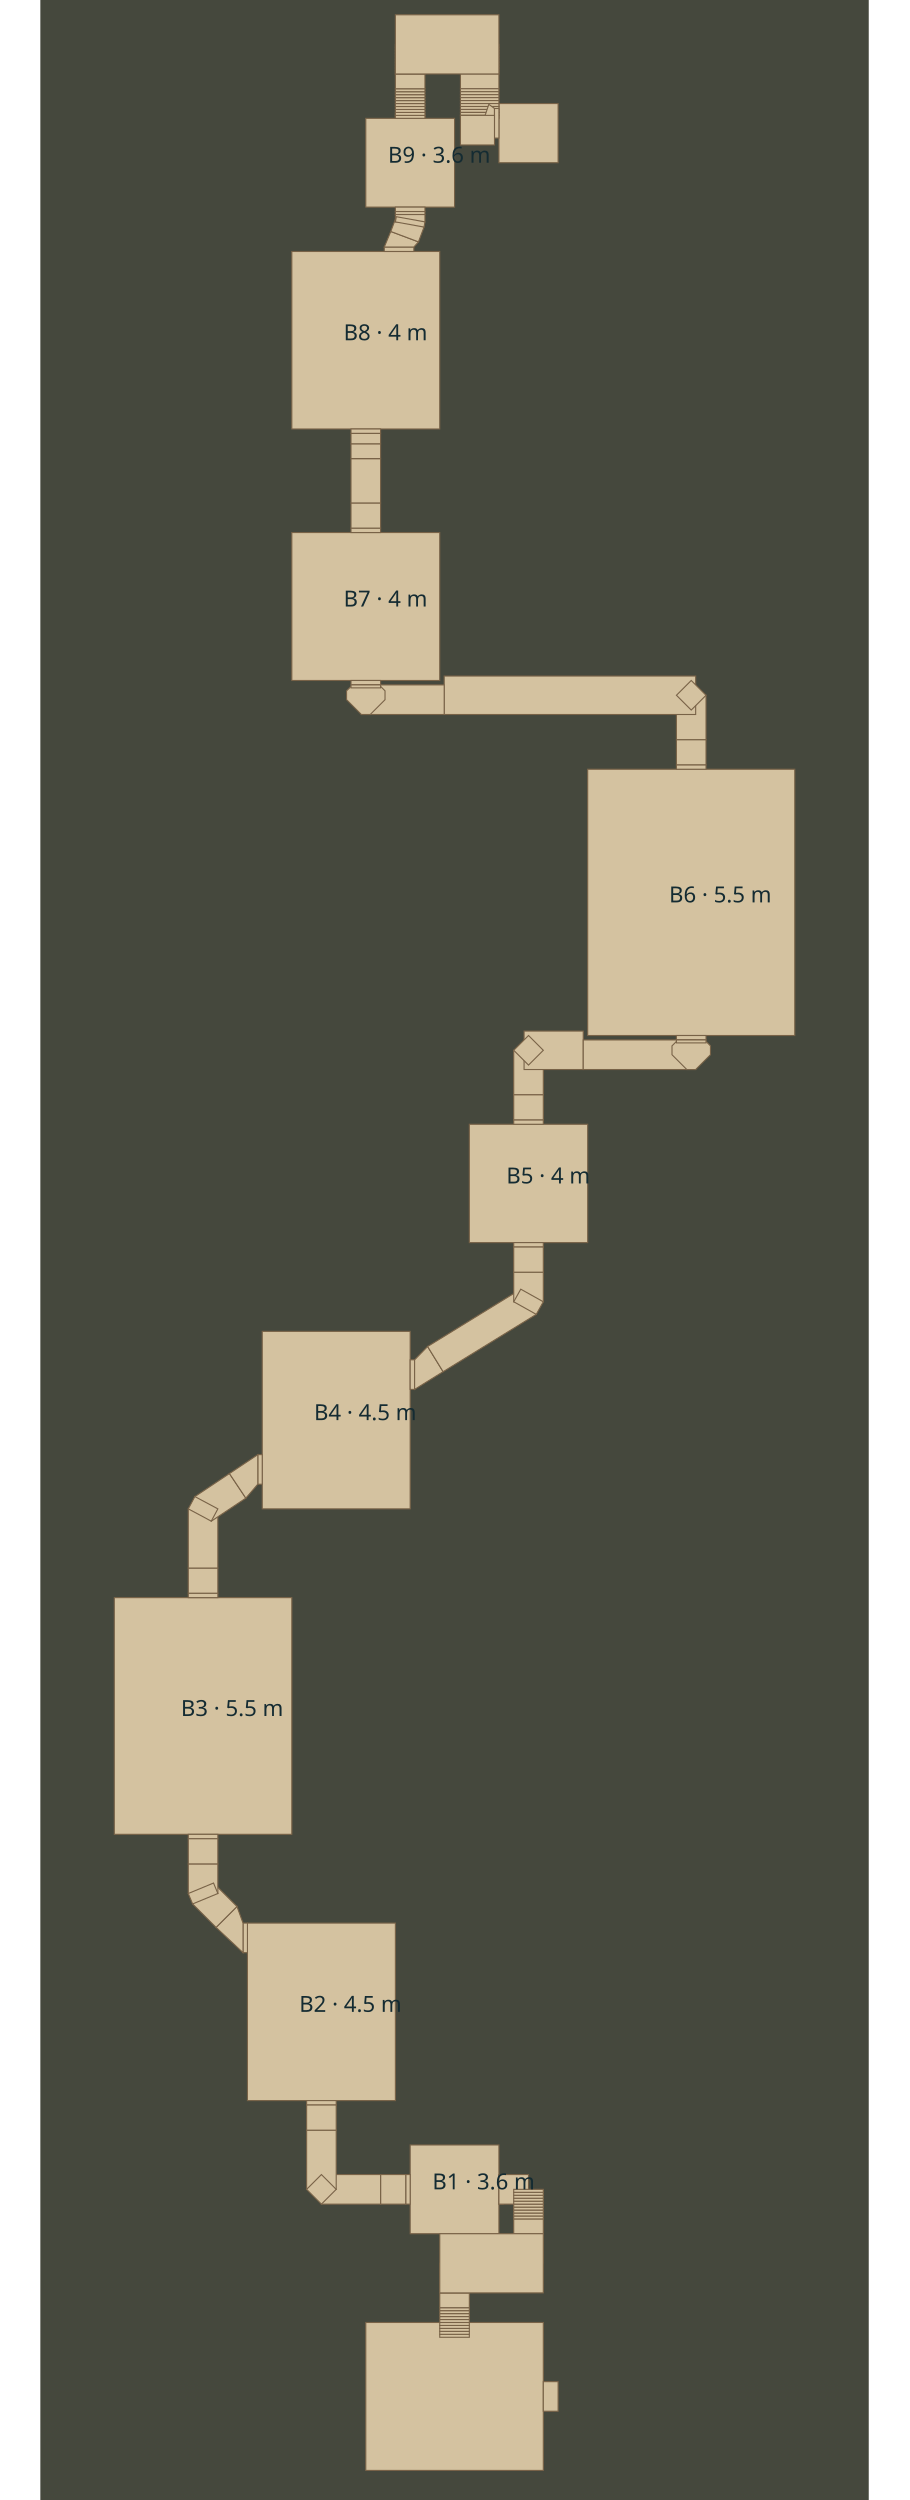
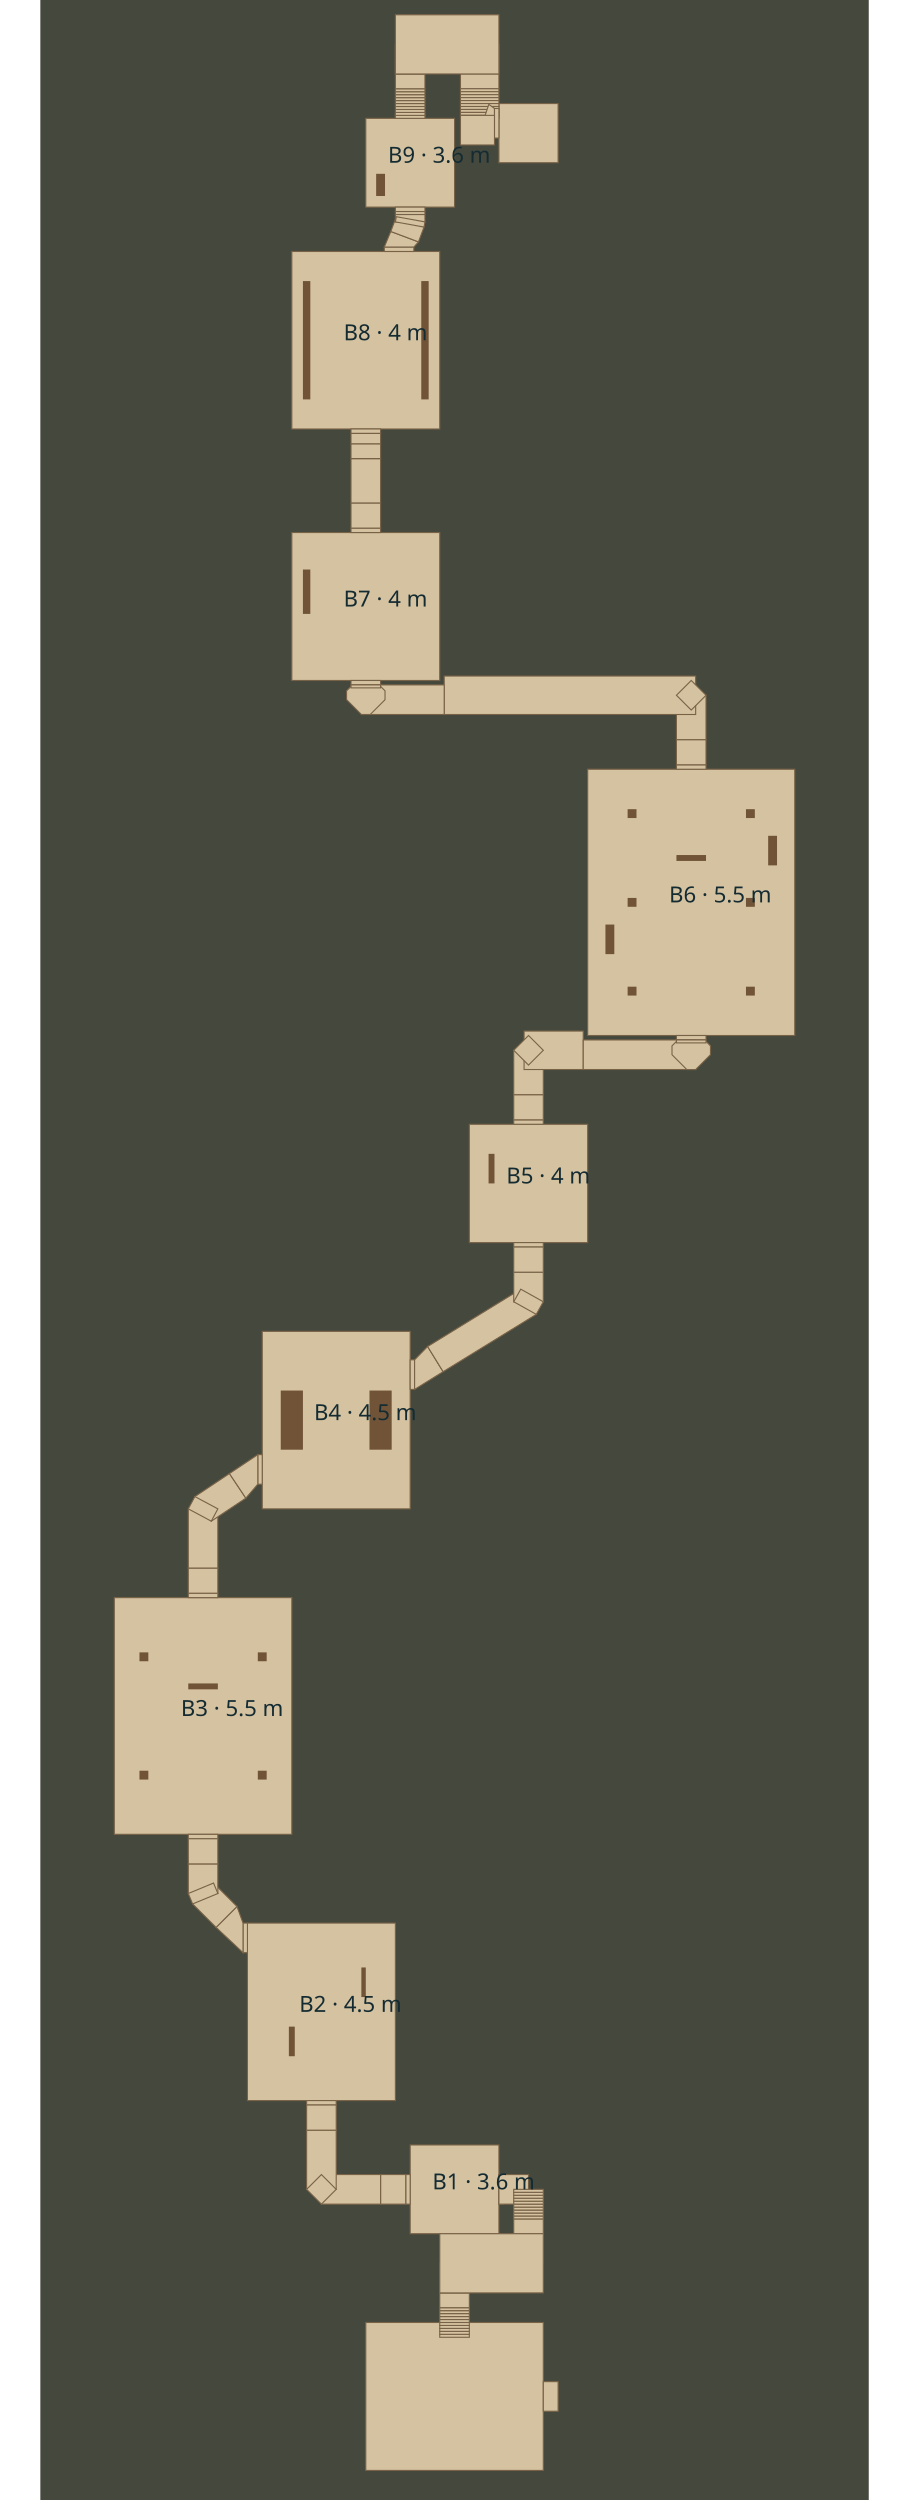
<svg xmlns="http://www.w3.org/2000/svg" width="480" height="1320" viewBox="-58 -392 112 338">
  <rect x="-58" y="-392" width="112" height="338" fill="#45483d" />
  <g fill="#d4c2a0" stroke="#786247" stroke-width=".15">
    <polygon points="-8,-90 4,-90 4,-102 -8,-102" />
    <polygon points="-30,-108 -10,-108 -10,-132 -30,-132" />
    <polygon points="-48,-144 -24,-144 -24,-176 -48,-176" />
    <polygon points="-28,-188 -8,-188 -8,-212 -28,-212" />
    <polygon points="0,-224 16,-224 16,-240 0,-240" />
    <polygon points="16,-252 44,-252 44,-288 16,-288" />
    <polygon points="-24,-300 -4,-300 -4,-320 -24,-320" />
    <polygon points="-24,-334 -4,-334 -4,-358 -24,-358" />
    <polygon points="-14,-364 -2,-364 -2,-376 -14,-376" />
    <polygon points="-8.6,-94 -8,-94 -8,-98 -8.6,-98" />
    <polygon points="-22,-107.4 -18,-107.4 -18,-108 -22,-108" />
    <polygon points="-12,-94 -8.6,-94 -8.6,-98 -12,-98" />
    <polygon points="-12,-94 -20,-94 -20,-98 -12,-98" />
    <polygon points="-22,-96 -22,-104 -18,-104 -18,-96" />
    <polygon points="-22,-96 -20,-94 -18,-96 -20,-98" />
    <polygon points="-22,-104 -18,-104 -18,-107.4 -22,-107.4" />
    <polygon points="-30.6,-128 -30,-128 -30,-132 -30.6,-132" />
    <polygon points="-38,-143.4 -34,-143.4 -34,-144 -38,-144" />
    <polygon points="-34.243,-131.414 -30.6,-128 -30.6,-132 -31.414,-134.243" />
    <polygon points="-34.243,-131.414 -37.414,-134.586 -34.586,-137.414 -31.414,-134.243" />
    <polygon points="-38,-136 -38,-140 -34,-140 -34,-136" />
    <polygon points="-38,-136 -37.414,-134.586 -34,-136 -34.586,-137.414" />
    <polygon points="-38,-140 -34,-140 -34,-143.4 -38,-143.4" />
    <polygon points="-38,-176 -34,-176 -34,-176.6 -38,-176.6" />
    <polygon points="-28.6,-191.333 -28,-191.333 -28,-195.333 -28.6,-195.333" />
    <polygon points="-38,-176.6 -34,-176.6 -34,-180 -38,-180" />
    <polygon points="-38,-180 -38,-188 -34,-188 -34,-180" />
    <polygon points="-37.109,-189.664 -32.438,-192.779 -30.219,-189.45 -34.891,-186.336" />
    <polygon points="-38,-188 -34.891,-186.336 -34,-188 -37.109,-189.664" />
    <polygon points="-32.438,-192.779 -30.219,-189.45 -28.6,-191.333 -28.6,-195.333" />
    <polygon points="-8,-204.154 -7.4,-204.154 -7.4,-208.154 -8,-208.154" />
    <polygon points="6,-223.4 10,-223.4 10,-224 6,-224" />
    <polygon points="-7.4,-204.154 -3.545,-206.547 -5.642,-209.954 -7.4,-208.154" />
    <polygon points="-5.642,-209.954 6.952,-217.703 9.048,-214.297 -3.545,-206.547" />
    <polygon points="6,-216 6,-220 10,-220 10,-216" />
    <polygon points="6,-216 9.048,-214.297 10,-216 6.952,-217.703" />
    <polygon points="6,-220 10,-220 10,-223.4 6,-223.4" />
    <polygon points="6,-240 10,-240 10,-240.6 6,-240.6" />
    <polygon points="28,-251.4 32,-251.4 32,-252 28,-252" />
    <polygon points="6,-240.6 10,-240.6 10,-244 6,-244" />
    <polygon points="6,-244 6,-250 10,-250 10,-244" />
    <polygon points="7.4,-247.4 15.4,-247.4 15.4,-252.6 7.4,-252.6" />
    <polygon points="15.4,-247.4 30.6,-247.4 30.6,-251.4 15.4,-251.4" />
    <polygon points="28,-250 28,-251 32,-251 32,-250" />
    <polygon points="6,-250 8,-248 10,-250 8,-252" />
    <polygon points="27.4,-249.4 29.4,-247.4 30.6,-247.4 32.6,-249.4 32.6,-250.6 31.8,-251.4 28.2,-251.4 27.4,-250.6" />
    <polygon points="28,-251 32,-251 32,-251.4 28,-251.4" />
    <polygon points="28,-288 32,-288 32,-288.6 28,-288.6" />
    <polygon points="-16,-299.4 -12,-299.4 -12,-300 -16,-300" />
    <polygon points="28,-288.6 32,-288.6 32,-292 28,-292" />
    <polygon points="28,-292 28,-298 32,-298 32,-292" />
    <polygon points="-3.4,-295.4 30.6,-295.4 30.6,-300.6 -3.4,-300.6" />
    <polygon points="-14.6,-295.4 -3.4,-295.4 -3.4,-299.4 -14.6,-299.4" />
    <polygon points="-16,-298 -16,-299 -12,-299 -12,-298" />
    <polygon points="28,-298 30,-296 32,-298 30,-300" />
    <polygon points="-16.6,-297.4 -14.6,-295.4 -13.4,-295.4 -11.4,-297.4 -11.4,-298.6 -12.2,-299.4 -15.8,-299.4 -16.6,-298.6" />
    <polygon points="-16,-299 -12,-299 -12,-299.4 -16,-299.4" />
    <polygon points="-16,-320 -12,-320 -12,-320.6 -16,-320.6" />
    <polygon points="-16,-333.4 -12,-333.4 -12,-334 -16,-334" />
    <polygon points="-16,-320.6 -12,-320.6 -12,-324 -16,-324" />
    <polygon points="-16,-324 -16,-330 -12,-330 -12,-324" />
    <polygon points="-16,-330 -16,-332 -12,-332 -12,-330" />
    <polygon points="-16,-330 -12,-330" />
    <polygon points="-16,-332 -12,-332 -12,-333.4 -16,-333.4" />
    <polygon points="-11.5,-358 -7.5,-358 -7.5,-358.6 -11.5,-358.6" />
    <polygon points="-10,-363.4 -6,-363.4 -6,-364 -10,-364" />
    <polygon points="-11.5,-358.6 -7.5,-358.6 -6.877,-359.298 -10.623,-360.702" />
    <polygon points="-10.623,-360.702 -9.873,-362.702 -6.127,-361.298 -6.877,-359.298" />
    <polygon points="-10,-362 -10,-363 -6,-363 -6,-362" />
    <polygon points="-10,-362 -6.127,-361.298 -6,-362 -9.873,-362.702" />
    <polygon points="-10,-363 -6,-363 -6,-363.4 -10,-363.4" />
    <polygon points="4,-94 4.6,-94 4.6,-98 4,-98" />
    <polygon points="-10,-376 -6,-376 -6,-376.6 -10,-376.6" />
    <polygon points="-14,-58 10,-58 10,-78 -14,-78" />
    <polygon points="10,-66 12,-66 12,-70 10,-70" />
    <polygon points="4,-94 8,-94 8,-98 4,-98" />
    <polygon points="4,-370 12,-370 12,-378 4,-378" />
    <polygon points="-4,-76 0,-76 0,-76.4 -4,-76.4" />
    <polygon points="-4,-76.4 0,-76.4 0,-76.8 -4,-76.8" />
    <polygon points="-4,-76.8 0,-76.8 0,-77.2 -4,-77.2" />
    <polygon points="-4,-77.2 0,-77.2 0,-77.6 -4,-77.6" />
    <polygon points="-4,-77.6 0,-77.6 0,-78 -4,-78" />
    <polygon points="-4,-78 0,-78 0,-78.4 -4,-78.4" />
    <polygon points="-4,-78.4 0,-78.4 0,-78.8 -4,-78.8" />
    <polygon points="-4,-78.8 0,-78.8 0,-79.2 -4,-79.2" />
    <polygon points="-4,-79.2 0,-79.2 0,-79.6 -4,-79.6" />
    <polygon points="-4,-79.6 0,-79.6 0,-80 -4,-80" />
    <polygon points="-4,-80 0,-80 0,-82 -4,-82" />
    <polygon points="-4,-82 0,-82 0,-82.4 -4,-82.4" />
    <polygon points="-4,-82.4 0,-82.4 0,-82.8 -4,-82.8" />
    <polygon points="-4,-82.8 0,-82.8 0,-83.2 -4,-83.2" />
    <polygon points="-4,-83.2 0,-83.2 0,-83.6 -4,-83.6" />
    <polygon points="-4,-83.6 0,-83.6 0,-84 -4,-84" />
    <polygon points="-4,-84 0,-84 0,-84.4 -4,-84.4" />
    <polygon points="-4,-84.4 0,-84.4 0,-84.8 -4,-84.8" />
    <polygon points="-4,-84.8 0,-84.8 0,-85.2 -4,-85.2" />
    <polygon points="-4,-85.2 0,-85.2 0,-85.6 -4,-85.6" />
    <polygon points="-4,-85.6 0,-85.6 0,-86 -4,-86" />
    <polygon points="6,-86 10,-86 10,-86.4 6,-86.4" />
    <polygon points="6,-86.4 10,-86.4 10,-86.8 6,-86.8" />
    <polygon points="6,-86.8 10,-86.8 10,-87.2 6,-87.2" />
    <polygon points="6,-87.2 10,-87.2 10,-87.6 6,-87.6" />
    <polygon points="6,-87.6 10,-87.6 10,-88 6,-88" />
    <polygon points="6,-88 10,-88 10,-88.4 6,-88.4" />
    <polygon points="6,-88.4 10,-88.4 10,-88.8 6,-88.8" />
    <polygon points="6,-88.8 10,-88.8 10,-89.2 6,-89.2" />
    <polygon points="6,-89.2 10,-89.2 10,-89.6 6,-89.6" />
    <polygon points="6,-89.6 10,-89.6 10,-90 6,-90" />
    <polygon points="6,-90 10,-90 10,-92 6,-92" />
    <polygon points="6,-92 10,-92 10,-92.4 6,-92.4" />
    <polygon points="6,-92.4 10,-92.4 10,-92.8 6,-92.8" />
    <polygon points="6,-92.8 10,-92.8 10,-93.2 6,-93.2" />
    <polygon points="6,-93.2 10,-93.2 10,-93.6 6,-93.6" />
    <polygon points="6,-93.6 10,-93.6 10,-94 6,-94" />
    <polygon points="6,-94 10,-94 10,-94.4 6,-94.4" />
    <polygon points="6,-94.4 10,-94.4 10,-94.8 6,-94.8" />
    <polygon points="6,-94.8 10,-94.8 10,-95.2 6,-95.2" />
    <polygon points="6,-95.2 10,-95.2 10,-95.6 6,-95.6" />
    <polygon points="6,-95.6 10,-95.6 10,-96 6,-96" />
    <polygon points="-10,-376 -6,-376 -6,-376.4 -10,-376.4" />
    <polygon points="-10,-376.4 -6,-376.4 -6,-376.8 -10,-376.8" />
    <polygon points="-10,-376.8 -6,-376.8 -6,-377.2 -10,-377.2" />
    <polygon points="-10,-377.2 -6,-377.2 -6,-377.6 -10,-377.6" />
    <polygon points="-10,-377.6 -6,-377.6 -6,-378 -10,-378" />
    <polygon points="-10,-378 -6,-378 -6,-378.4 -10,-378.4" />
    <polygon points="-10,-378.4 -6,-378.4 -6,-378.8 -10,-378.8" />
    <polygon points="-10,-378.8 -6,-378.8 -6,-379.2 -10,-379.2" />
    <polygon points="-10,-379.2 -6,-379.2 -6,-379.6 -10,-379.6" />
    <polygon points="-10,-379.6 -6,-379.6 -6,-380 -10,-380" />
    <polygon points="-10,-380 -6,-380 -6,-382 -10,-382" />
    <polygon points="-10,-382 -6,-382 -6,-382.4 -10,-382.4" />
    <polygon points="-10,-382.4 -6,-382.4 -6,-382.8 -10,-382.8" />
    <polygon points="-10,-382.8 -6,-382.8 -6,-383.2 -10,-383.2" />
    <polygon points="-10,-383.2 -6,-383.2 -6,-383.6 -10,-383.6" />
    <polygon points="-10,-383.6 -6,-383.6 -6,-384 -10,-384" />
    <polygon points="-10,-384 -6,-384 -6,-384.4 -10,-384.4" />
    <polygon points="-10,-384.4 -6,-384.4 -6,-384.8 -10,-384.8" />
    <polygon points="-10,-384.8 -6,-384.8 -6,-385.2 -10,-385.2" />
    <polygon points="-10,-385.2 -6,-385.2 -6,-385.6 -10,-385.6" />
    <polygon points="-10,-385.6 -6,-385.6 -6,-386 -10,-386" />
    <polygon points="0,-385.6 4,-385.6 4,-386 0,-386" />
    <polygon points="0,-385.2 4,-385.2 4,-385.6 0,-385.6" />
    <polygon points="0,-384.8 4,-384.8 4,-385.2 0,-385.2" />
    <polygon points="0,-384.4 4,-384.4 4,-384.8 0,-384.8" />
    <polygon points="0,-384 4,-384 4,-384.4 0,-384.4" />
    <polygon points="0,-383.6 4,-383.6 4,-384 0,-384" />
    <polygon points="0,-383.2 4,-383.2 4,-383.6 0,-383.6" />
    <polygon points="0,-382.8 4,-382.8 4,-383.2 0,-383.2" />
    <polygon points="0,-382.4 4,-382.4 4,-382.8 0,-382.8" />
    <polygon points="0,-382 4,-382 4,-382.4 0,-382.4" />
    <polygon points="-1.2,-380 4,-380 4,-382 -1.2,-382" />
    <polygon points="-1.2,-379.6 4,-379.6 4,-380 -1.2,-380" />
    <polygon points="-1.2,-379.2 4,-379.2 4,-379.6 -1.2,-379.6" />
    <polygon points="-1.2,-378.8 4,-378.8 4,-379.2 -1.2,-379.2" />
    <polygon points="-1.2,-378.4 4,-378.4 4,-378.8 -1.2,-378.8" />
    <polygon points="-1.2,-378 4,-378 4,-378.4 -1.2,-378.4" />
    <polygon points="-1.2,-377.6 4,-377.6 4,-378 -1.2,-378" />
    <polygon points="-1.2,-377.2 4,-377.2 4,-377.6 -1.2,-377.6" />
    <polygon points="-1.2,-376.8 4,-376.8 4,-377.2 -1.2,-377.2" />
    <polygon points="-1.2,-376.4 4,-376.4 4,-376.8 -1.2,-376.8" />
    <polygon points="-1.2,-376 4,-376 4,-376.4 -1.2,-376.4" />
    <polygon points="-4,-82 10,-82 10,-90 -4,-90" />
    <polygon points="-10,-382 4,-382 4,-390 -10,-390" />
    <polygon points="1.368,-374.103 3.4,-373.333 3.4,-377.333 2.632,-377.897" />
    <polygon points="3.4,-373.333 4,-373.333 4,-377.333 3.4,-377.333" />
    <polygon points="-1.2,-372.4 3.4,-372.4 3.4,-376.4 -1.2,-376.4" />
  </g>
+   <g fill="#715437">
+     <rect x="-24.4" y="-118" width="0.8" height="4" />
+     <rect x="-14.6" y="-126" width="0.6" height="4" />
+     <rect x="-44.6" y="-152.6" width="1.2" height="1.2" />
+     <rect x="-28.6" y="-152.6" width="1.2" height="1.2" />
+     <rect x="-44.6" y="-168.6" width="1.2" height="1.2" />
+     <rect x="-28.6" y="-168.6" width="1.2" height="1.2" />
+     <rect x="-38" y="-164.4" width="4" height="0.8" />
+     <rect x="-25.5" y="-204" width="3" height="8" />
+     <rect x="-13.5" y="-204" width="3" height="8" />
+     <rect x="2.6" y="-236" width="0.8" height="4" />
+     <rect x="21.4" y="-258.6" width="1.2" height="1.2" />
+     <rect x="37.4" y="-258.6" width="1.2" height="1.2" />
+     <rect x="21.4" y="-270.6" width="1.2" height="1.2" />
+     <rect x="37.4" y="-270.6" width="1.2" height="1.2" />
+     <rect x="21.4" y="-282.6" width="1.2" height="1.2" />
+     <rect x="37.4" y="-282.6" width="1.2" height="1.2" />
+     <rect x="18.4" y="-267" width="1.2" height="4" />
+     <rect x="40.4" y="-279" width="1.2" height="4" />
+     <rect x="28" y="-276.4" width="4" height="0.8" />
+     <rect x="-22.5" y="-315" width="1" height="6" />
+     <rect x="-22.5" y="-354" width="1" height="16" />
+     <rect x="-6.5" y="-354" width="1" height="16" />
+     <rect x="-12.6" y="-368.5" width="1.2" height="3" />
+   </g>
  <g font-size="3" font-family="sans-serif" fill="#142b32">
    <text x="-5" y="-96">B1 · 3.6 m</text>
    <text x="-23" y="-120">B2 · 4.5 m</text>
    <text x="-39" y="-160">B3 · 5.5 m</text>
    <text x="-21" y="-200">B4 · 4.5 m</text>
    <text x="5" y="-232">B5 · 4 m</text>
    <text x="27" y="-270">B6 · 5.5 m</text>
    <text x="-17" y="-310">B7 · 4 m</text>
    <text x="-17" y="-346">B8 · 4 m</text>
    <text x="-11" y="-370">B9 · 3.6 m</text>
  </g>
</svg>
